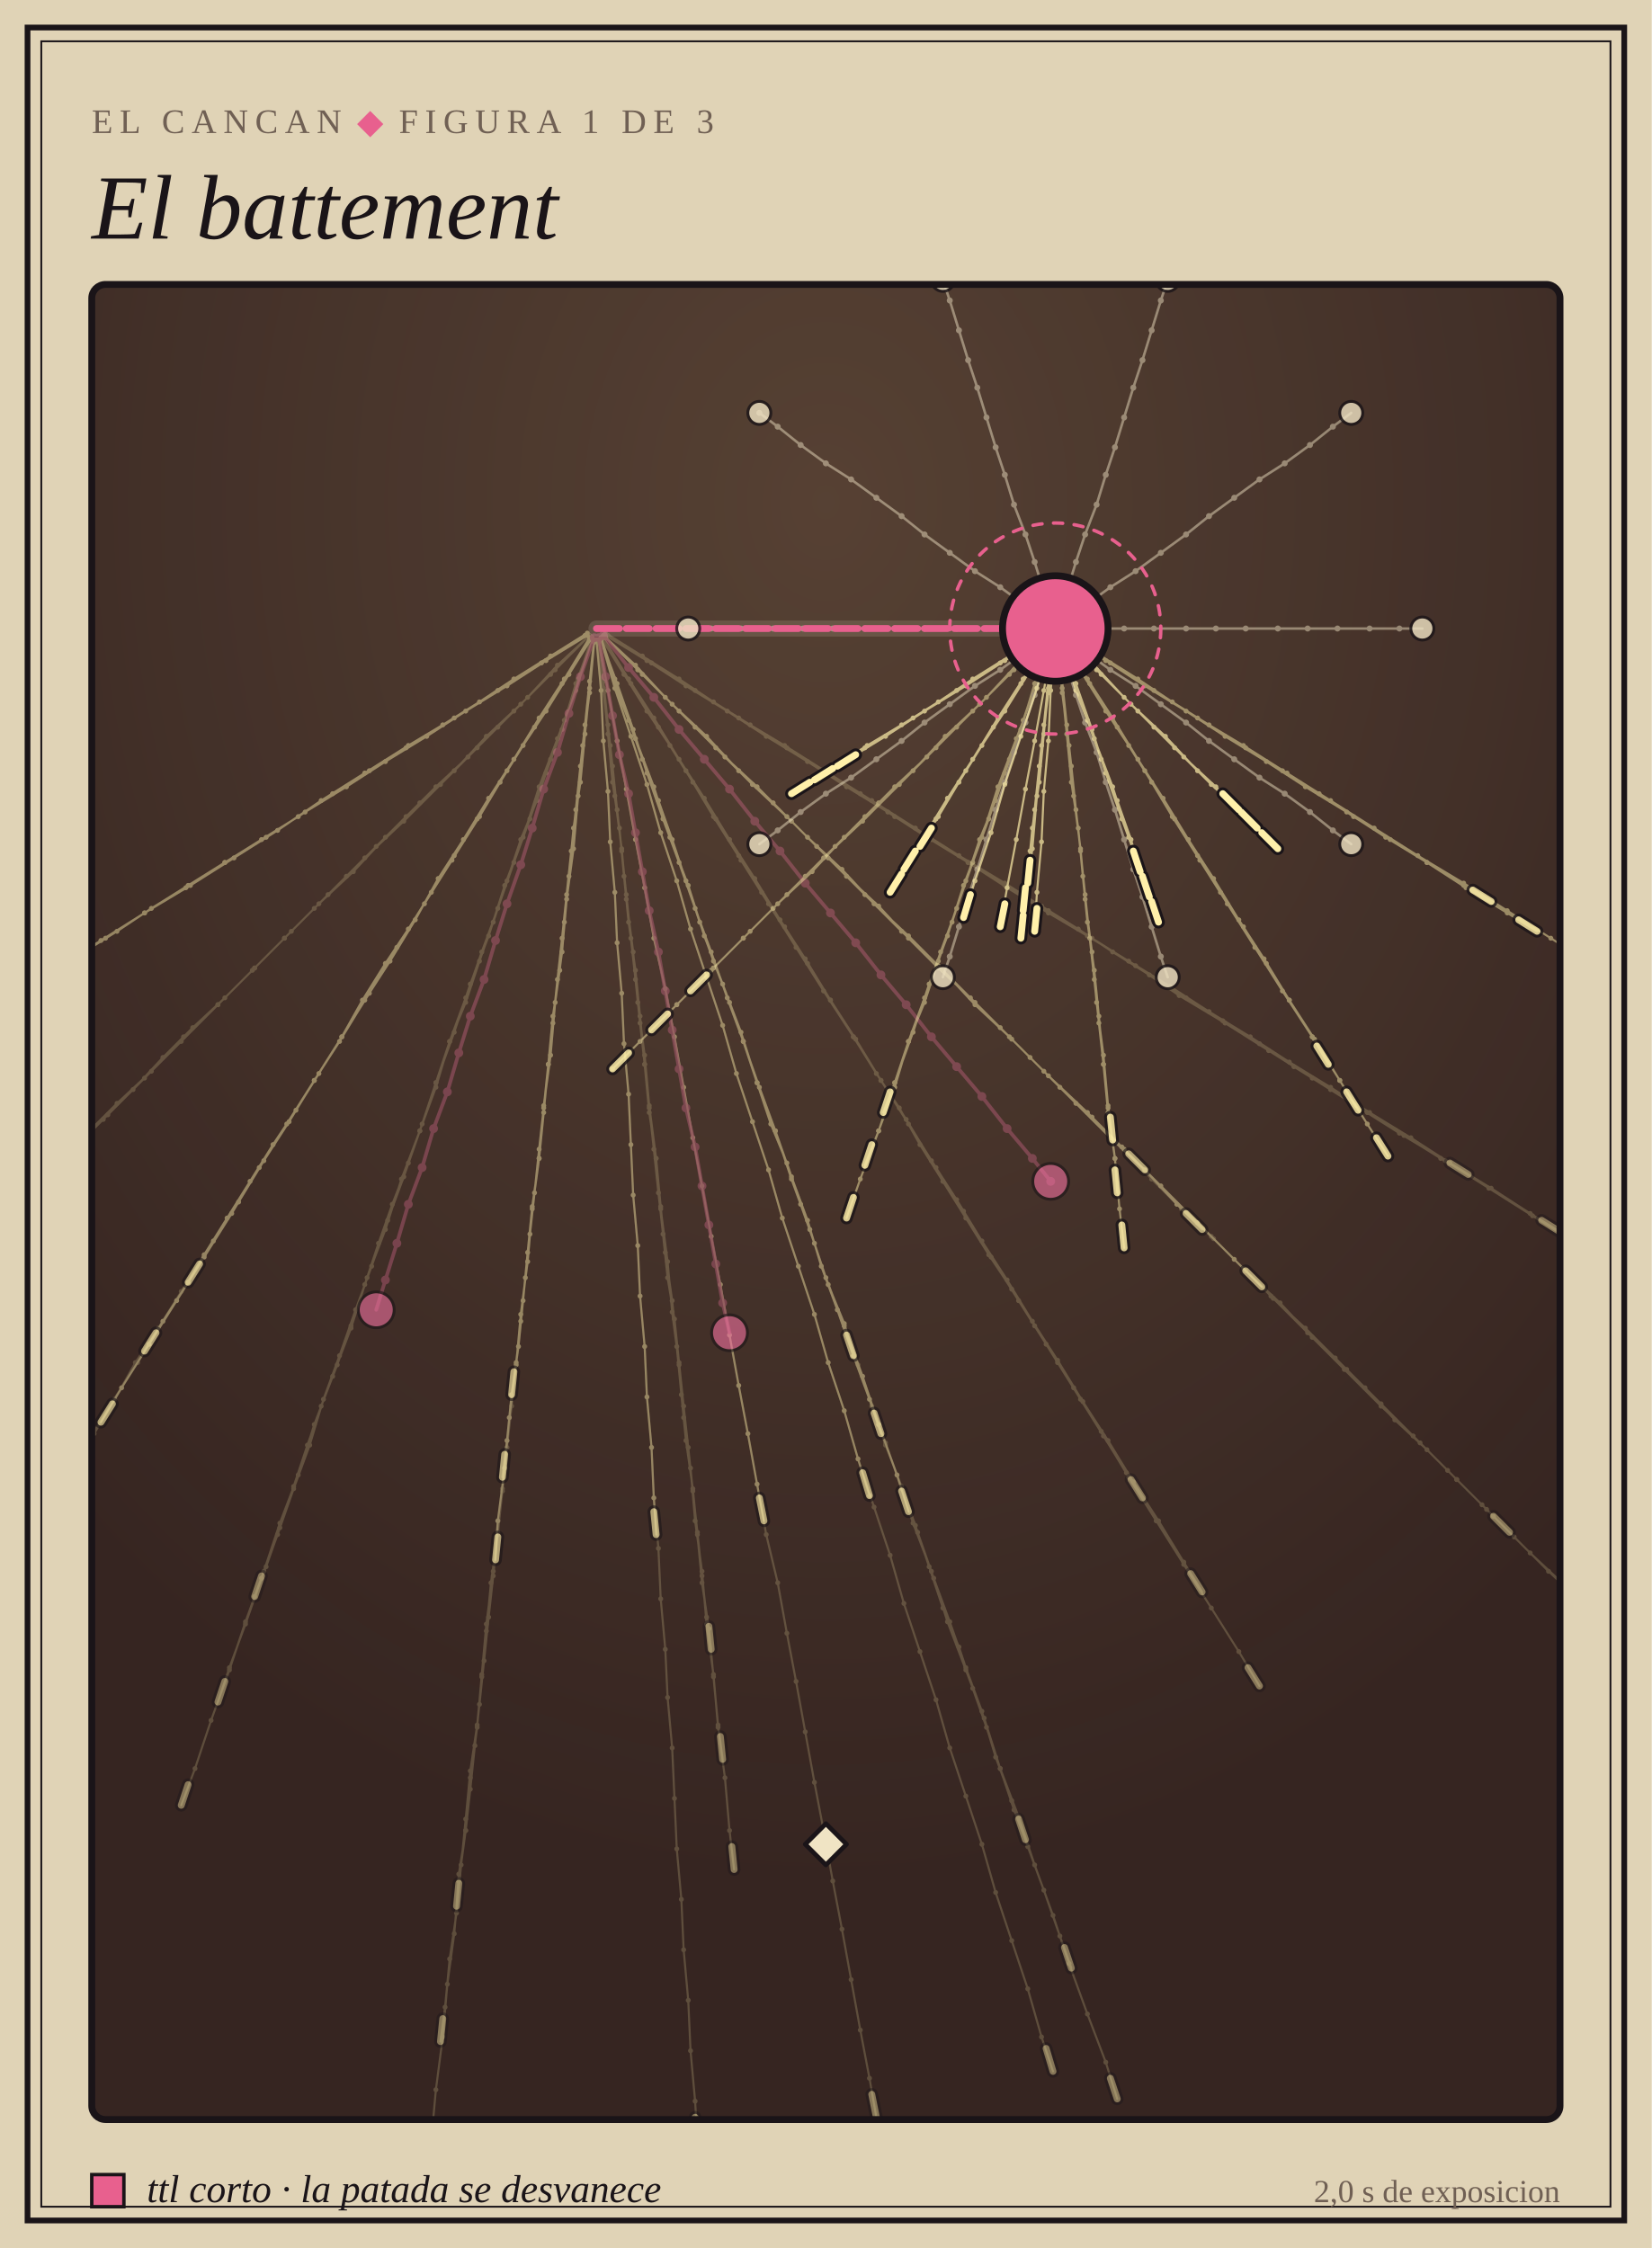
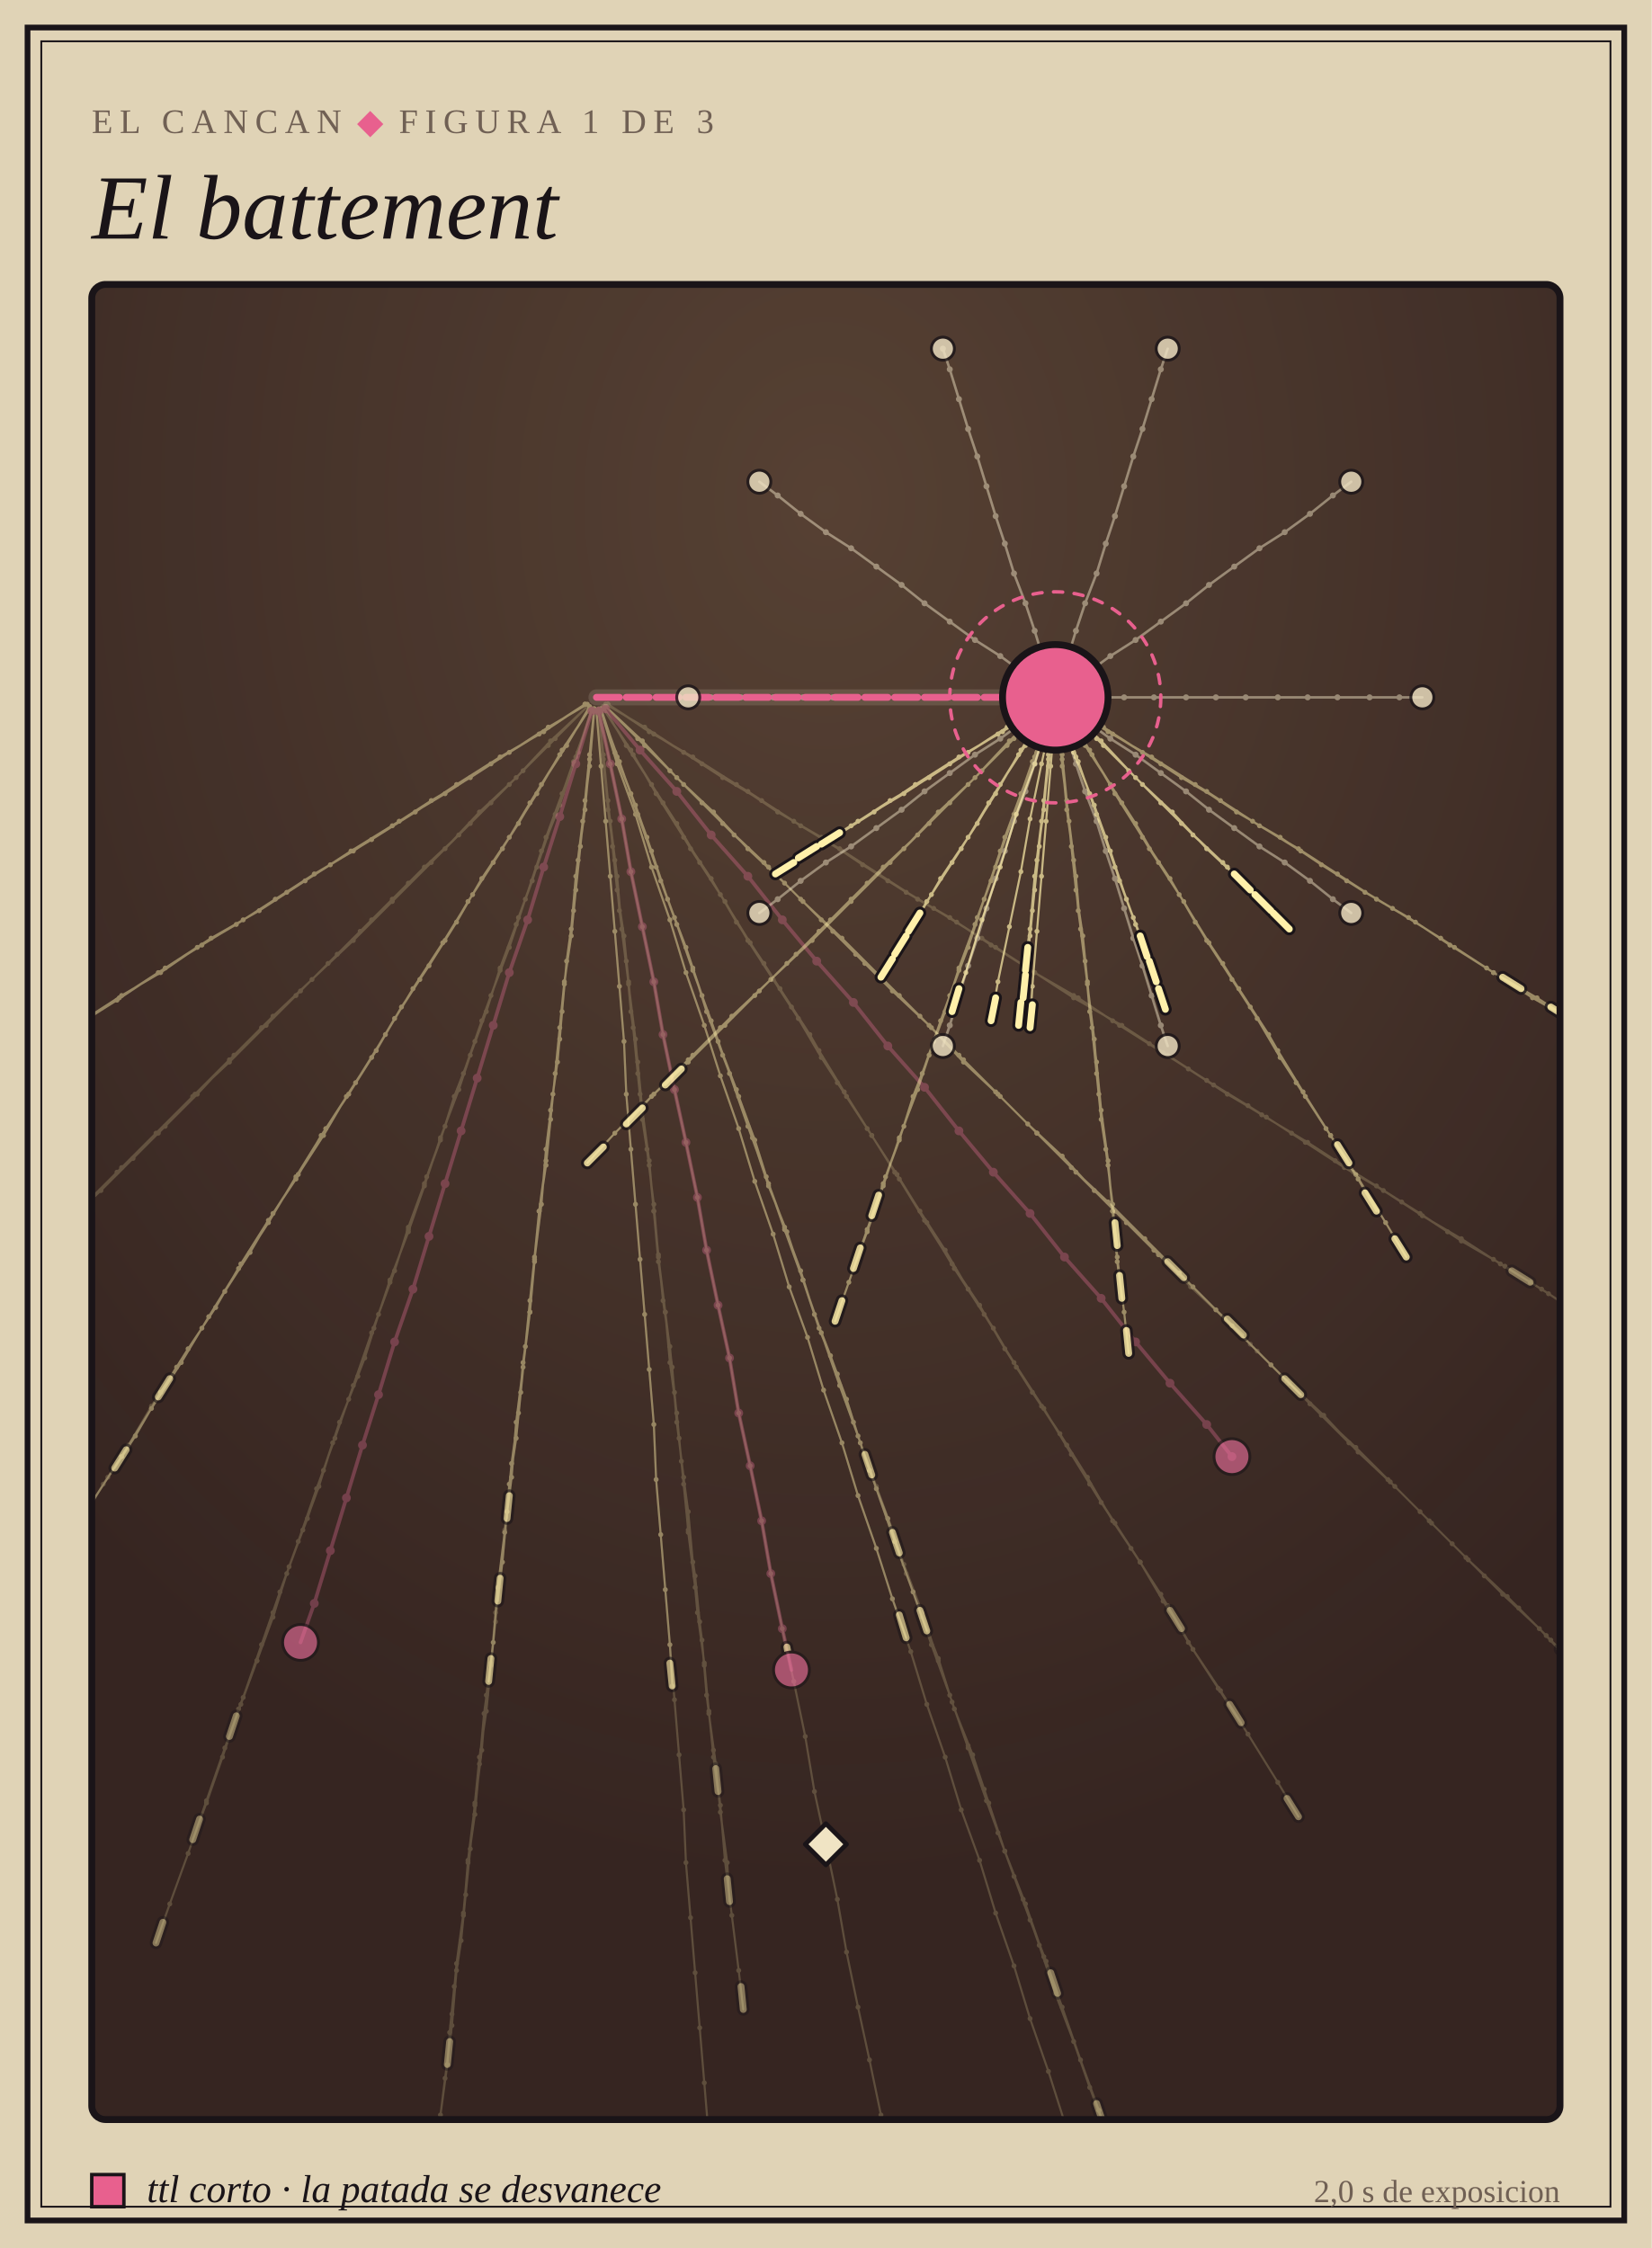
<svg xmlns="http://www.w3.org/2000/svg" xmlns:xlink="http://www.w3.org/1999/xlink" viewBox="0 0 720 980" width="720" height="980" font-family="Georgia, 'Times New Roman', serif">
  <defs>
    <clipPath id="arena">
      <rect width="640" height="800" rx="6" />
    </clipPath>
    <radialGradient id="foco" cx="0.5" cy="0.12" r="0.75">
      <stop offset="0" stop-color="#ffd494" stop-opacity="0.16" />
      <stop offset="1" stop-color="#ffd494" stop-opacity="0" />
    </radialGradient>
    <marker id="p0" viewBox="-1 -1 2 2" markerWidth="2.4" markerHeight="2.4">
      <circle r="1" fill="#f0e4c4" />
    </marker>
    <marker id="p1" viewBox="-1 -1 2 2" markerWidth="2.4" markerHeight="2.4">
      <circle r="1" fill="#f0963e" />
    </marker>
    <marker id="p2" viewBox="-1 -1 2 2" markerWidth="2.4" markerHeight="2.4">
      <circle r="1" fill="#60b0a8" />
    </marker>
    <marker id="p3" viewBox="-1 -1 2 2" markerWidth="2.4" markerHeight="2.4">
      <circle r="1" fill="#fff0aa" />
    </marker>
    <marker id="p4" viewBox="-1 -1 2 2" markerWidth="2.4" markerHeight="2.4">
      <circle r="1" fill="#ee709e" />
    </marker>
  </defs>
  <rect width="720" height="980" fill="#e0d3b6" />
  <rect x="12" y="12" width="696" height="956" fill="none" stroke="#1a1418" stroke-width="2.5" />
  <rect x="18" y="18" width="684" height="944" fill="none" stroke="#1a1418" stroke-width="0.8" />
  <text x="40" y="58" font-size="15" letter-spacing="3" fill="#706054">EL CANCAN <tspan fill="#e8608e">◆</tspan> FIGURA 1 DE 3</text>
  <text x="40" y="104" font-size="40" font-style="italic" fill="#1a1418">El battement</text>
  <g transform="translate(40 124)">
    <rect width="640" height="800" rx="6" fill="#362521" />
    <rect width="640" height="800" rx="6" fill="url(#foco)" />
    <g clip-path="url(#arena)" fill="none" stroke-linecap="round" stroke-linejoin="round">
      <g opacity="0.2">
-         <path stroke="#fff0aa" stroke-width="0.9" marker-start="url(#p3)" marker-mid="url(#p3)" marker-end="url(#p3)" d="M220 155 222 177 223 199 225 221 226 243 228 265 229 287 231 309 232 331 234 353 235 375 236 397 238 419 239 441 241 463 242 485 244 507 245 529 247 551 248 573 250 595 251 616 253 638 254 660 255 682 257 704 258 726 260 748 261 770 263 792 264 809 M221 155 225 177 229 199 233 220 237 242 241 263 245 285 250 307 254 328 258 350 262 372 266 393 270 415 274 436 278 458 282 480 286 501 290 523 294 545 299 566 303 588 307 609 311 631 315 653 319 674 323 696 327 717 331 739 335 761 339 782 342 799 M222 155 228 176 235 197 242 218 248 239 255 260 261 281 268 302 275 323 281 344 288 365 295 386 301 407 308 428 315 449 321 470 328 491 334 512 341 533 348 554 354 575 361 596 368 617 374 638 381 659 388 680 394 701 401 722 408 743 414 764 419 779 M223 153 237 166 250 180 263 193 276 206 290 219 303 232 316 245 329 258 343 271 356 285 369 298 383 311 396 324 409 337 422 350 436 363 449 376 462 390 475 403 489 416 502 429 515 442 529 455 542 468 555 481 568 495 582 508 595 521 608 534 618 544 M215 153 196 165 177 177 158 189 138 201 119 213 100 225 81 238 62 250 43 262 23 274 4 286 -15 298 -34 310 -53 322 -63 328 M217 155 205 174 193 193 181 212 169 232 157 251 145 270 133 289 121 309 109 328 97 347 85 366 73 385 61 405 49 424 37 443 25 462 13 481 1 501 -11 520 -24 539 -36 558 -48 578 -60 597 -63 602 M216 152 200 162 184 172 169 182 153 192 137 202 121 212 105 222 90 232 74 242 58 252 42 262 26 272 11 282 -5 292 -21 302 -37 312 -53 321 -60 326 M219 156 217 178 214 201 212 223 210 246 207 268 205 291 202 313 200 336 197 358 195 381 192 403 190 426 187 449 185 471 182 494 180 516 177 539 175 561 172 584 170 606 168 629 165 651 163 674 160 696 158 719 155 741 153 764 150 787 148 809 146 826 M219 155 217 173 215 192 213 210 211 229 209 247 207 266 205 285 203 303 201 322 199 340 197 359 195 377 193 396 191 414 189 433 187 452 185 470 183 489 181 507 179 526 177 544 175 563 173 581 171 600 169 619 167 637 165 656 163 674 160 693 159 707 M218 154 208 170 198 186 188 201 178 217 168 233 158 249 148 265 138 281 128 296 118 312 109 328 99 344 89 360 79 375 69 391 59 407 49 423 39 439 29 455 19 470 10 486 0 502 -10 518 -20 534 -30 550 -40 565 -50 581 -60 597 -62 601 M222 155 229 177 237 198 245 219 252 241 260 262 267 284 275 305 283 326 290 348 298 369 305 390 313 412 320 433 328 454 336 476 343 497 351 519 358 540 366 561 373 583 381 604 389 625 396 647 404 668 411 689 419 711 426 732 434 754 442 775 447 791 M224 154 240 170 256 186 272 202 288 218 305 234 321 250 337 266 353 282 369 297 385 313 401 329 417 345 434 361 450 377 466 393 482 409 498 425 514 441 530 457 546 473 562 489 579 505 595 521 611 537 627 553 643 568 659 584 675 600 691 616 703 628 M216 153 198 164 181 175 163 186 146 197 128 208 111 219 93 230 76 241 58 252 41 263 23 274 6 285 -12 296 -29 307 -47 318 -60 326 M217 154 206 172 195 189 184 207 173 224 162 242 151 259 141 277 130 295 119 312 108 330 97 347 86 365 75 382 64 400 53 417 42 435 31 452 20 470 9 487 -2 505 -13 522 -24 540 -35 557 -46 575 -57 592 -62 601 M219 155 217 176 215 196 213 217 210 237 208 258 206 278 204 299 201 319 199 340 197 361 195 381 192 402 190 422 188 443 186 463 183 484 181 504 179 525 177 545 174 566 172 587 170 607 168 628 165 648 163 669 161 689 159 710 156 730 154 751 152 766 M222 154 228 172 234 190 240 207 247 225 253 242 259 260 265 278 271 295 278 313 284 330 290 348 296 366 303 383 309 401 315 418 321 436 328 453 334 471 340 489 346 506 353 524 359 541 365 559 371 577 378 594 384 612 390 629 396 647 402 665 407 678 M224 154 238 168 253 183 268 197 282 212 297 226 312 241 327 255 341 270 356 284 371 299 385 314 400 328 415 343 429 357 444 372 459 386 473 401 488 415 503 430 518 444 532 459 547 473 562 488 576 502 591 517 606 532 620 546 635 561 650 575 661 586 M222 155 229 174 236 194 242 213 249 233 256 252 263 272 270 291 277 311 284 330 291 350 298 369 305 389 312 408 318 428 325 447 332 467 339 486 346 505 353 525 360 544 367 564 374 583 381 603 388 622 394 642 401 661 408 681 415 700 422 720 427 734 M218 155 211 177 203 198 195 219 188 241 180 262 173 284 165 305 158 326 150 348 143 369 135 390 128 412 120 433 113 455 105 476 97 497 90 519 82 540 75 561 67 583 60 604 52 626 45 647 39 663 M216 154 200 170 184 186 168 202 152 218 136 234 119 250 103 266 87 282 71 298 55 314 39 330 23 346 7 362 -9 378 -25 393 -41 409 -58 425 -62 429 M222 154 232 170 242 186 252 201 262 217 272 233 282 249 292 265 302 280 312 296 322 312 332 328 342 344 352 359 361 375 371 391 381 407 391 423 401 438 411 454 421 470 431 486 441 502 451 518 458 529 M224 152 240 162 256 172 271 182 287 192 303 202 319 212 335 222 350 232 366 242 382 252 398 262 414 271 430 281 445 291 461 301 477 311 493 321 509 331 524 341 540 351 556 361 572 371 588 381 600 388 M221 156 223 178 226 201 228 223 231 246 233 268 236 291 238 313 241 336 243 358 246 381 248 403 251 426 253 448 256 471 258 494 261 516 263 539 266 561 268 584 271 606 273 629 276 651 278 674 280 691 M223 155 235 174 247 193 259 212 271 232 283 251 295 270 307 289 319 308 332 328 344 347 356 366 368 385 380 404 392 424 404 443 416 462 428 481 440 500 452 520 464 539 476 558 488 577 500 596 509 611 M225 153 244 165 263 177 282 189 302 201 321 213 340 225 359 237 378 249 398 261 417 273 436 285 455 297 474 310 494 322 513 334 532 346 551 358 570 370 590 382 609 394 628 406 647 418 667 430 681 439 M216 154 202 168 187 183 172 197 158 212 143 226 128 241 114 256 99 270 84 285 70 299 55 314 40 328 26 343 11 357 -4 372 -18 387 -33 401 -48 416 -62 430 M218 155 211 174 205 194 198 213 191 233 184 252 177 272 170 291 163 311 156 330 150 350 143 369 136 389 129 408 122 428 115 447 108 467 101 486 95 506 88 525 81 545 74 564 67 584 60 603 55 618 M221 155 223 176 225 196 227 217 230 237 232 258 234 278 237 299 239 319 241 340 243 361 246 381 248 402 250 422 253 443 255 463 257 484 259 504 262 525 264 545 266 566 269 586 271 607 273 628 275 643 M223 154 234 172 245 189 256 207 267 224 278 242 289 259 300 277 311 294 322 312 333 329 344 347 355 364 366 382 377 399 388 417 399 434 410 452 421 469 432 487 443 504 454 522 465 539 476 557 484 570 M224 153 242 164 259 175 277 186 294 197 312 208 329 219 347 230 364 241 382 252 399 263 417 274 434 284 452 295 470 306 487 317 505 328 522 339 540 350 557 361 575 372 592 383 610 394 627 405 640 413 M217 153 203 166 190 180 177 193 164 206 150 219 137 232 124 245 111 258 97 272 84 285 71 298 58 311 44 324 31 337 18 351 5 364 -9 377 -22 390 -35 403 -48 416 -62 429 M221 155 223 173 225 192 227 210 229 229 231 247 233 266 235 285 237 303 239 322 241 340 243 359 245 377 247 396 249 414 251 433 254 451 256 470 258 489 260 507 262 526 264 544 266 563 268 581 270 595 M218 154 212 172 206 190 200 207 194 225 187 242 181 260 175 278 169 295 163 313 156 330 150 348 144 366 138 383 131 401 125 418 119 436 113 454 107 471 100 489 94 506 88 524 82 542 76 559 71 572 " />
+         <path stroke="#fff0aa" stroke-width="0.9" marker-start="url(#p3)" marker-mid="url(#p3)" marker-end="url(#p3)" d="M221 186 226 209 231 233 235 256 240 280 245 304 249 327 254 351 259 374 264 398 268 421 273 445 278 468 282 492 287 515 292 539 296 562 301 586 306 609 311 633 315 657 320 680 325 704 329 727 334 751 339 774 344 798 348 821 353 845 356 862 M222 186 229 209 237 231 244 254 252 277 259 300 267 323 274 345 282 368 289 391 297 414 304 437 312 459 319 482 327 505 334 528 342 551 349 573 357 596 364 619 372 642 379 665 387 687 394 710 402 733 409 756 417 779 424 801 432 824 439 847 443 858 M215 183 195 196 174 209 154 222 134 234 113 247 93 260 73 273 52 285 32 298 12 311 -9 324 -29 337 -49 349 -59 356 M217 185 204 205 191 226 179 246 166 266 153 287 140 307 128 327 115 348 102 368 89 389 77 409 64 429 51 450 39 470 26 490 13 511 0 531 -12 551 -25 572 -38 592 -51 612 -63 633 M219 186 217 210 214 234 211 258 209 281 206 305 204 329 201 353 198 377 196 401 193 425 191 448 188 472 185 496 183 520 180 544 177 568 175 592 172 615 170 639 167 663 164 687 162 711 159 735 157 759 154 782 151 806 149 830 146 854 145 860 M220 186 222 210 224 234 226 258 228 282 230 306 232 330 233 353 235 377 237 401 239 425 241 449 243 473 245 497 246 521 248 545 250 569 252 593 254 617 256 641 258 665 259 688 261 712 263 736 265 760 267 784 269 808 271 832 272 856 273 862 M222 186 230 208 238 231 246 254 254 276 262 299 270 321 278 344 286 367 294 389 302 412 310 434 318 457 326 480 334 502 342 525 350 548 358 570 366 593 374 615 382 638 390 661 398 683 407 706 415 729 423 751 431 774 439 796 447 819 455 842 461 859 M216 183 199 193 182 204 165 215 148 225 131 236 114 247 97 257 80 268 63 279 46 289 30 300 13 310 -4 321 -21 332 -38 342 -55 353 -64 358 M222 185 228 204 235 222 242 241 248 260 255 279 262 298 268 317 275 336 282 354 289 373 295 392 302 411 309 430 315 449 322 467 329 486 335 505 342 524 349 543 355 562 362 581 369 599 375 618 382 637 389 656 395 675 402 694 409 713 416 731 421 745 M219 185 217 207 215 229 212 251 210 273 207 295 205 317 203 339 200 360 198 382 195 404 193 426 191 448 188 470 186 492 183 514 181 535 179 557 176 579 174 601 171 623 169 645 167 667 164 688 162 710 159 732 157 754 155 776 152 798 150 820 148 836 M224 184 241 201 258 218 275 235 293 252 310 269 327 285 344 302 361 319 378 336 395 353 412 370 429 387 446 404 463 421 480 437 497 454 514 471 531 488 548 505 566 522 583 539 600 556 617 572 634 589 651 606 668 623 685 640 702 657 M222 185 229 206 237 227 244 247 251 268 259 289 266 310 273 330 281 351 288 372 295 393 303 413 310 434 317 455 325 475 332 496 339 517 347 538 354 558 362 579 369 600 376 621 384 641 391 662 398 683 406 704 413 724 420 745 428 766 435 786 441 802 M224 184 240 199 255 215 271 230 286 246 302 261 318 277 333 292 349 308 365 323 380 339 396 354 412 370 427 385 443 400 459 416 474 431 490 447 505 462 521 478 537 493 552 509 568 524 584 540 599 555 615 571 631 586 646 602 662 617 677 633 689 644 M217 185 205 203 194 222 182 241 170 259 159 278 147 297 135 315 124 334 112 353 100 371 89 390 77 408 65 427 54 446 42 464 30 483 19 502 7 520 -5 539 -16 558 -28 576 -40 595 -51 614 -63 632 M219 185 217 205 215 225 213 245 211 264 209 284 206 304 204 324 202 344 200 364 198 384 195 404 193 424 191 443 189 463 187 483 185 503 182 523 180 543 178 563 176 583 174 602 172 622 169 642 167 662 165 682 163 702 161 722 158 742 156 762 155 776 M217 184 207 201 196 218 186 235 175 252 164 269 154 286 143 303 132 320 122 337 111 354 101 371 90 388 79 405 69 422 58 439 48 455 37 472 26 489 16 506 5 523 -5 540 -16 557 -27 574 -37 591 -48 608 -59 625 -64 634 M215 183 197 195 178 206 159 218 141 230 122 242 104 253 85 265 66 277 48 288 29 300 11 312 -8 324 -27 335 -45 347 -64 359 M224 184 238 198 252 212 266 226 280 240 295 254 309 268 323 282 337 296 352 310 366 324 380 338 394 352 408 366 423 380 437 395 451 409 465 423 479 437 494 451 508 465 522 479 536 493 551 507 565 521 579 535 593 549 607 563 622 577 636 591 647 602 M225 183 243 195 262 206 281 218 299 230 318 241 336 253 355 265 374 276 392 288 411 300 430 311 448 323 467 335 486 347 504 358 523 370 542 382 560 393 579 405 597 417 616 428 635 440 653 452 667 460 M223 185 235 203 246 222 258 241 270 259 281 278 293 296 305 315 317 334 328 352 340 371 352 390 363 408 375 427 387 445 398 464 410 483 422 501 434 520 445 539 457 557 469 576 480 595 492 613 501 627 M216 184 202 198 188 212 174 226 160 240 145 254 131 268 117 282 103 296 89 310 74 324 60 338 46 353 32 367 18 381 4 395 -11 409 -25 423 -39 437 -53 451 -64 462 M216 184 199 201 182 218 165 235 148 252 131 269 114 286 96 303 79 319 62 336 45 353 28 370 11 387 -6 404 -23 421 -40 438 -57 455 -61 459 M218 186 210 208 202 231 194 254 186 276 178 299 170 321 162 344 154 367 146 389 138 412 130 435 122 457 114 480 106 503 98 525 90 548 82 570 74 593 66 616 58 638 50 661 42 684 34 706 28 723 M221 186 223 210 226 234 229 258 231 281 234 305 237 329 239 353 242 377 245 401 247 424 250 448 253 472 255 496 258 520 260 544 263 568 266 591 268 615 271 639 274 663 276 687 279 711 282 735 284 752 M223 185 236 205 249 226 261 246 274 266 287 287 300 307 313 327 325 348 338 368 351 388 364 409 376 429 389 449 402 470 415 490 427 510 440 531 453 551 466 571 478 592 491 612 504 632 517 653 526 668 M225 183 245 196 266 209 286 221 306 234 327 247 347 260 367 272 388 285 408 298 428 311 449 323 469 336 489 349 510 362 530 374 550 387 571 400 591 413 611 425 632 438 652 451 672 464 693 476 703 483 M216 184 200 199 185 215 169 230 154 246 138 261 122 277 107 292 91 308 76 323 60 339 44 354 29 370 13 385 -3 401 -18 416 -34 432 -49 447 -61 459 M218 185 211 206 204 227 196 247 189 268 182 289 174 310 167 330 160 351 152 372 145 393 138 413 130 434 123 455 116 476 108 496 101 517 94 538 86 559 79 579 72 600 64 621 57 642 50 662 44 678 M221 185 223 207 225 229 228 251 230 273 233 295 235 317 238 339 240 360 243 382 245 404 247 426 250 448 252 470 255 492 257 513 260 535 262 557 264 579 267 601 269 623 272 645 274 666 277 688 278 705 M218 185 212 204 205 222 198 241 192 260 185 279 178 298 172 317 165 336 158 354 152 373 145 392 138 411 132 430 125 449 119 468 112 486 105 505 99 524 92 543 85 562 79 581 72 600 65 619 60 633 M221 185 223 205 225 225 227 245 229 264 232 284 234 304 236 324 238 344 240 364 243 384 245 404 247 423 249 443 252 463 254 483 256 503 258 523 260 543 263 563 265 583 267 602 269 622 271 642 273 657 M223 184 233 201 244 218 255 235 265 252 276 269 286 286 297 303 308 320 318 337 329 354 340 371 350 387 361 404 372 421 382 438 393 455 403 472 414 489 425 506 435 523 446 540 457 557 467 574 475 586 M224 183 241 193 258 204 275 215 292 225 309 236 326 246 343 257 360 268 377 278 394 289 411 300 428 310 445 321 461 331 478 342 495 353 512 363 529 374 546 385 563 395 580 406 597 416 614 427 627 435 " />
      </g>
      <g opacity="0.32">
-         <path stroke="#fff0aa" stroke-width="0.9" marker-start="url(#p3)" marker-mid="url(#p3)" marker-end="url(#p3)" d="M219 156 217 178 214 201 212 223 210 246 207 268 205 291 202 313 200 336 197 358 195 381 192 403 190 426 187 449 185 471 182 494 180 516 177 539 176 556 M222 155 229 177 237 198 245 219 252 241 260 262 267 284 275 305 283 326 290 348 298 369 305 390 313 412 320 433 328 454 336 476 343 497 351 519 356 535 M223 153 237 166 250 180 263 193 276 206 290 219 303 232 316 245 329 258 343 271 356 285 369 298 383 311 396 324 409 337 422 350 436 363 449 376 459 386 M222 154 228 172 234 190 240 207 247 225 253 242 259 260 265 278 271 295 278 313 284 330 290 348 296 366 303 383 309 401 315 418 321 436 328 453 332 467 M224 154 240 170 256 186 272 202 288 218 305 234 321 250 337 266 353 282 369 297 385 313 401 329 417 345 434 361 450 377 466 393 482 409 498 425 510 437 M216 153 198 164 181 175 163 186 146 197 128 208 111 219 93 230 76 241 58 252 41 263 23 274 6 285 -12 296 -29 307 -47 318 -60 326 M217 154 206 172 195 189 184 207 173 224 162 242 151 259 141 277 130 295 119 312 108 330 97 347 86 365 75 382 64 400 53 417 42 435 31 452 23 465 M217 155 205 174 193 193 181 212 169 232 157 251 145 270 133 289 121 309 109 328 97 347 85 366 73 385 61 405 49 424 37 443 25 462 13 481 4 496 M219 155 217 176 215 196 213 217 210 237 208 258 206 278 204 299 201 319 199 340 197 361 195 381 192 402 190 422 188 443 186 463 183 484 181 504 179 520 M222 155 229 174 236 194 242 213 249 233 256 252 263 272 270 291 277 311 284 330 291 350 298 369 305 389 312 408 318 428 325 447 332 467 339 486 344 501 M224 154 238 168 253 183 268 197 282 212 297 226 312 241 327 255 341 270 356 284 371 299 385 314 400 328 415 343 429 357 444 372 459 386 473 401 484 412 M215 153 196 165 177 177 158 189 138 201 119 213 100 225 81 238 62 250 43 262 23 274 4 286 -15 298 -34 310 -53 322 -63 328 M219 155 217 173 215 192 213 210 211 229 209 247 207 266 205 285 203 303 201 322 199 340 197 359 195 377 193 396 191 414 189 433 187 452 185 470 183 484 M216 152 200 162 184 172 169 182 153 192 137 202 121 212 105 222 90 232 74 242 58 252 42 262 26 272 11 282 -5 292 -21 302 -37 312 -53 321 -60 326 M218 154 208 170 198 186 188 201 178 217 168 233 158 249 148 265 138 281 128 296 118 312 109 328 99 344 89 360 79 375 69 391 59 407 49 423 42 435 M220 155 222 177 223 199 225 221 226 243 228 265 229 287 231 309 232 331 234 353 235 375 236 397 238 419 239 441 241 463 242 485 244 507 245 529 246 545 M221 155 225 177 229 199 233 220 237 242 241 263 245 285 250 307 254 328 258 350 262 372 266 393 270 415 274 436 278 458 282 480 286 501 290 523 293 539 M222 155 228 176 235 197 242 218 248 239 255 260 261 281 268 302 275 323 281 344 288 365 295 386 301 407 308 428 315 449 321 470 328 491 334 512 339 528 " />
-         <path stroke="#ee709e" stroke-width="1.6" marker-start="url(#p4)" marker-mid="url(#p4)" marker-end="url(#p4)" d="M219 154 213 171 208 187 203 204 197 220 192 237 187 253 181 270 176 286 171 303 165 319 160 335 155 352 149 368 144 385 138 401 133 418 128 434 124 447 M221 154 224 171 227 188 230 205 234 222 237 239 240 256 243 273 247 291 250 308 253 325 256 342 259 359 263 376 266 393 269 410 272 427 275 444 278 457 M223 153 234 167 245 180 256 194 267 207 278 220 289 234 300 247 311 261 322 274 333 287 344 301 355 314 366 328 377 341 388 354 399 368 410 381 418 391 " />
+         <path stroke="#fff0aa" stroke-width="0.9" marker-start="url(#p3)" marker-mid="url(#p3)" marker-end="url(#p3)" d="M217 185 204 205 191 226 179 246 166 266 153 287 140 307 128 327 115 348 102 368 89 389 77 409 64 429 51 450 39 470 26 490 13 511 0 531 -9 546 M219 186 217 210 214 234 211 258 209 281 206 305 204 329 201 353 198 377 196 401 193 425 191 448 188 472 185 496 183 520 180 544 177 568 175 592 173 609 M222 186 230 208 238 231 246 254 254 276 262 299 270 321 278 344 286 367 294 389 302 412 310 434 318 457 326 480 334 502 342 525 350 548 358 570 364 587 M224 184 238 198 252 212 266 226 280 240 295 254 309 268 323 282 337 296 352 310 366 324 380 338 394 352 408 366 423 380 437 395 451 409 465 423 476 433 M219 185 217 205 215 225 213 245 211 264 209 284 206 304 204 324 202 344 200 364 198 384 195 404 193 424 191 443 189 463 187 483 185 503 182 523 181 538 M217 184 207 201 196 218 186 235 175 252 164 269 154 286 143 303 132 320 122 337 111 354 101 371 90 388 79 405 69 422 58 439 48 455 37 472 29 485 M221 186 226 209 231 233 235 256 240 280 245 304 249 327 254 351 259 374 264 398 268 421 273 445 278 468 282 492 287 515 292 539 296 562 301 586 305 604 M215 183 195 196 174 209 154 222 134 234 113 247 93 260 73 273 52 285 32 298 12 311 -9 324 -29 337 -49 349 -59 356 M222 185 228 204 235 222 242 241 248 260 255 279 262 298 268 317 275 336 282 354 289 373 295 392 302 411 309 430 315 449 322 467 329 486 335 505 340 519 M224 184 241 201 258 218 275 235 293 252 310 269 327 285 344 302 361 319 378 336 395 353 412 370 429 387 446 404 463 421 480 437 497 454 514 471 527 484 M215 183 197 195 178 206 159 218 141 230 122 242 104 253 85 265 66 277 48 288 29 300 11 312 -8 324 -27 335 -45 347 -64 359 M217 185 205 203 194 222 182 241 170 259 159 278 147 297 135 315 124 334 112 353 100 371 89 390 77 408 65 427 54 446 42 464 30 483 19 502 10 516 M219 185 217 207 215 229 212 251 210 273 207 295 205 317 203 339 200 360 198 382 195 404 193 426 191 448 188 470 186 492 183 514 181 535 179 557 177 574 M222 185 229 206 237 227 244 247 251 268 259 289 266 310 273 330 281 351 288 372 295 393 303 413 310 434 317 455 325 475 332 496 339 517 347 538 352 553 M222 186 229 209 237 231 244 254 252 277 259 300 267 323 274 345 282 368 289 391 297 414 304 437 312 459 319 482 327 505 334 528 342 551 349 573 355 590 M224 184 240 199 255 215 271 230 286 246 302 261 318 277 333 292 349 308 365 323 380 339 396 354 412 370 427 385 443 400 459 416 474 431 490 447 502 458 M216 183 199 193 182 204 165 215 148 225 131 236 114 247 97 257 80 268 63 279 46 289 30 300 13 310 -4 321 -21 332 -38 342 -55 353 -64 358 M220 186 222 210 224 234 226 258 228 282 230 306 232 330 233 353 235 377 237 401 239 425 241 449 243 473 245 497 246 521 248 545 250 569 252 593 253 611 " />
+         <path stroke="#ee709e" stroke-width="1.6" marker-start="url(#p4)" marker-mid="url(#p4)" marker-end="url(#p4)" d="M218 186 211 209 204 232 197 254 190 277 182 300 175 323 168 346 161 369 154 392 147 415 140 438 132 461 125 484 118 506 111 529 104 552 97 575 91 592 M221 186 226 209 231 233 235 256 240 280 245 304 249 327 254 351 259 374 264 398 268 421 273 445 278 468 282 492 287 515 292 539 296 562 301 586 305 604 M224 185 239 203 255 221 270 240 286 258 301 277 316 295 332 313 347 332 363 350 378 369 393 387 409 405 424 424 440 442 455 461 470 479 486 497 497 511 " />
      </g>
      <g opacity="0.48">
-         <path stroke="#fff0aa" stroke-width="0.9" marker-start="url(#p3)" marker-mid="url(#p3)" marker-end="url(#p3)" d="M424 153 442 164 459 175 477 186 494 197 512 208 529 219 547 230 564 241 582 252 599 263 617 274 630 282 M417 153 403 166 390 180 377 193 364 206 350 219 337 232 324 245 311 258 297 272 284 285 271 298 261 308 M418 154 412 172 406 190 400 207 394 225 387 242 381 260 375 278 369 295 363 313 356 330 350 348 345 361 M421 156 423 178 426 201 428 223 431 246 433 268 436 291 438 313 441 336 443 358 446 381 448 403 450 420 M421 155 423 173 425 192 427 210 429 229 431 247 433 266 435 285 437 303 439 322 441 340 443 359 445 373 M423 155 435 174 447 193 459 212 471 232 483 251 495 270 507 289 519 308 532 328 544 347 556 366 565 380 M422 154 432 170 442 186 452 201 462 217 472 233 482 249 492 265 502 280 512 296 522 312 532 328 539 340 M424 152 440 162 456 172 471 182 487 192 503 202 519 212 535 222 550 232 566 242 582 252 598 262 610 269 M425 153 444 165 463 177 482 189 502 201 521 213 540 225 559 237 578 249 598 261 617 273 636 285 650 294 M416 154 402 168 387 183 372 197 358 212 343 226 328 241 314 256 299 270 284 285 270 299 255 314 244 325 M418 155 411 174 405 194 398 213 391 233 384 252 377 272 370 291 363 311 356 330 350 350 343 369 337 384 M421 155 423 176 425 196 427 217 430 237 432 258 434 278 437 299 439 319 441 340 443 361 446 381 447 396 M423 154 434 172 445 189 456 207 467 224 478 242 489 259 500 277 511 294 522 312 533 329 544 347 552 360 M418 155 411 177 403 198 395 219 388 241 380 262 373 284 365 305 358 326 350 348 343 369 335 390 329 407 M416 154 400 170 384 186 368 202 352 218 336 234 319 250 303 266 287 282 271 298 255 314 239 330 227 342 " />
-         <path stroke="#f0e4c4" stroke-width="1.1" marker-start="url(#p0)" marker-mid="url(#p0)" marker-end="url(#p0)" d="M417 152 407 160 396 168 385 175 374 183 363 191 353 199 342 207 331 215 320 222 309 230 299 238 291 244 M423 150 437 150 450 150 463 150 477 150 490 150 503 150 517 150 530 150 543 150 557 150 570 150 580 150 M423 148 433 140 444 132 455 125 466 117 477 109 487 101 498 93 509 85 520 78 531 70 541 62 549 56 M417 150 403 150 390 150 377 150 363 150 350 150 337 150 323 150 310 150 297 150 283 150 270 150 260 150 M421 153 425 166 429 179 433 191 438 204 442 217 446 229 450 242 454 255 458 267 462 280 466 293 469 302 M419 153 415 166 411 179 407 191 402 204 398 217 394 229 390 242 386 255 382 267 378 280 374 293 371 302 M421 147 425 134 429 121 433 109 438 96 442 83 446 71 450 58 454 45 458 33 462 20 466 7 469 -2 M419 147 415 134 411 121 407 109 402 96 398 83 394 71 390 58 386 45 382 33 378 20 374 7 371 -2 M423 152 433 160 444 168 455 175 466 183 477 191 487 199 498 207 509 215 520 222 531 230 541 238 549 244 M417 148 407 140 396 132 385 125 374 117 363 109 353 101 342 93 331 85 320 78 309 70 299 62 291 56 " />
+         <path stroke="#fff0aa" stroke-width="0.9" marker-start="url(#p3)" marker-mid="url(#p3)" marker-end="url(#p3)" d="M418 185 411 206 404 227 396 247 389 268 382 289 374 310 367 330 360 351 352 372 345 393 338 413 332 429 M424 183 441 193 458 204 475 215 492 225 509 236 526 246 543 257 560 268 577 278 594 289 611 300 623 307 M421 185 423 207 425 229 428 251 430 273 433 295 435 317 438 339 440 360 443 382 445 404 447 426 449 442 M418 186 410 208 402 231 394 254 386 276 378 299 370 321 362 344 354 367 346 389 338 412 330 435 324 452 M416 184 399 201 382 218 365 235 348 252 331 269 314 286 296 303 279 319 262 336 245 353 228 370 216 383 M421 186 423 210 426 234 429 258 431 281 434 305 437 329 439 353 442 377 445 401 447 424 450 448 452 466 M423 185 435 203 446 222 458 241 470 259 481 278 493 296 505 315 517 334 528 352 540 371 552 390 560 404 M425 183 443 195 462 206 481 218 499 230 518 241 536 253 555 265 574 276 592 288 611 300 630 311 644 320 M416 184 402 198 388 212 374 226 360 240 345 254 331 268 317 282 303 296 289 310 274 324 260 338 250 349 M423 185 436 205 449 226 461 246 474 266 487 287 500 307 513 327 525 348 538 368 551 388 564 409 573 424 M418 185 412 204 405 222 398 241 392 260 385 279 378 298 372 317 365 336 358 354 352 373 345 392 340 406 M421 185 423 205 425 225 427 245 429 264 432 284 434 304 436 324 438 344 440 364 443 384 445 404 447 419 M423 184 433 201 444 218 455 235 465 252 476 269 486 286 497 303 508 320 518 337 529 354 540 371 548 383 M425 183 445 196 466 209 486 221 506 234 527 247 547 260 567 272 588 285 608 298 628 311 649 323 664 333 M416 184 400 199 385 215 369 230 354 246 338 261 322 277 307 292 291 308 276 323 260 339 244 354 233 366 " />
+         <path stroke="#f0e4c4" stroke-width="1.1" marker-start="url(#p0)" marker-mid="url(#p0)" marker-end="url(#p0)" d="M417 178 407 170 396 162 385 155 374 147 363 139 353 131 342 123 331 115 320 108 309 100 299 92 291 86 M423 182 433 190 444 198 455 205 466 213 477 221 487 229 498 237 509 245 520 252 531 260 541 268 549 274 M423 180 437 180 450 180 463 180 477 180 490 180 503 180 517 180 530 180 543 180 557 180 570 180 580 180 M419 183 415 196 411 209 407 221 402 234 398 247 394 259 390 272 386 285 382 297 378 310 374 323 371 332 M423 178 433 170 444 162 455 155 466 147 477 139 487 131 498 123 509 115 520 108 531 100 541 92 549 86 M421 177 425 164 429 151 433 139 438 126 442 113 446 101 450 88 454 75 458 63 462 50 466 37 469 28 M421 183 425 196 429 209 433 221 438 234 442 247 446 259 450 272 454 285 458 297 462 310 466 323 469 332 M417 180 403 180 390 180 377 180 363 180 350 180 337 180 323 180 310 180 297 180 283 180 270 180 260 180 M417 182 407 190 396 198 385 205 374 213 363 221 353 229 342 237 331 245 320 252 309 260 299 268 291 274 M419 177 415 164 411 151 407 139 402 126 398 113 394 101 390 88 386 75 382 63 378 50 374 37 371 28 " />
      </g>
      <g opacity="0.7">
-         <path stroke="#fff0aa" stroke-width="0.9" marker-start="url(#p3)" marker-mid="url(#p3)" marker-end="url(#p3)" d="M422 154 428 172 434 190 440 207 447 225 453 242 457 256 M423 153 437 166 450 180 463 193 476 206 490 219 500 229 M419 155 415 177 411 199 407 220 403 242 399 263 396 280 M420 155 418 177 417 199 415 221 414 243 412 265 411 282 M415 153 396 165 377 177 358 189 338 201 319 213 305 222 M418 154 408 170 398 186 388 201 378 217 368 233 361 245 M419 155 417 173 415 192 413 210 411 229 409 247 408 261 M417 155 405 174 393 193 381 212 369 232 357 251 348 265 M419 156 417 178 414 201 412 223 410 246 407 268 405 285 M422 155 429 177 437 198 445 219 452 241 460 262 465 278 M424 154 440 170 456 186 472 202 488 218 505 234 517 246 M416 153 398 164 381 175 363 186 346 197 328 208 315 216 M417 154 406 172 395 189 384 207 373 224 362 242 354 255 M419 155 417 176 415 196 413 217 410 237 408 258 406 273 M422 155 429 174 436 194 442 213 449 233 456 252 461 267 M424 154 438 168 453 183 468 197 482 212 497 226 508 237 M416 152 400 162 384 172 369 182 353 192 337 202 325 210 M418 155 412 176 405 197 398 218 392 239 385 260 380 276 " />
+         <path stroke="#fff0aa" stroke-width="0.9" marker-start="url(#p3)" marker-mid="url(#p3)" marker-end="url(#p3)" d="M417 184 407 201 396 218 386 235 375 252 364 269 356 282 M415 183 395 196 374 209 354 222 334 234 313 247 298 257 M417 185 404 205 391 226 379 246 366 266 353 287 344 302 M419 186 417 210 414 234 411 258 409 281 406 305 404 323 M419 185 417 205 415 225 413 245 411 264 409 284 407 299 M422 186 430 208 438 231 446 254 454 276 462 299 468 316 M424 184 441 201 458 218 475 235 493 252 510 269 522 281 M416 183 399 193 382 204 365 215 348 225 331 236 318 244 M422 185 428 204 435 222 442 241 448 260 455 279 460 293 M415 183 397 195 378 206 359 218 341 230 322 242 308 250 M417 185 405 203 394 222 382 241 370 259 359 278 350 292 M419 185 417 207 415 229 412 251 410 273 407 295 406 311 M422 185 429 206 437 227 444 247 451 268 459 289 464 304 M424 184 440 199 455 215 471 230 486 246 502 261 514 273 M424 184 438 198 452 212 466 226 480 240 495 254 505 264 M420 186 418 210 416 234 414 258 412 282 410 306 409 324 M419 186 414 209 409 233 405 256 400 280 395 304 392 321 M418 186 411 209 403 231 396 254 388 277 381 300 375 317 " />
      </g>
-       <path d="M220 150 220 150 220 150 220 150 220 150 220 150 220 150 220 150 220 150 220 150 220 150 220 150 220 150 220 150 220 150 220 150 220 150 220 150 220 150 252 150 281 150 308 150 331 150 352 150 370 150 385 150 398 150 408 150 414 150 419 150 420 150 420 150 420 150 420 150 420 150 420 150 420 150 420 150 420 150 420 150 420 150 420 150 420 150 420 150 420 150 420 150 420 150 420 150 420 150 420 150 420 150 420 150 420 150 420 150 420 150 420 150 420 150 420 150 420 150 420 150 420 150 420 150 420 150 420 150 420 150 420 150 420 150 388 150 359 150 333 150 309 150 288 150 270 150 255 150 242 150 233 150 226 150 221 150 220 150 220 150 220 150 220 150 220 150 220 150 220 150 220 150 220 150 220 150 220 150 220 150 220 150 220 150 220 150 220 150 220 150 220 150 220 150 220 150 220 150 220 150 220 150 220 150 220 150 220 150 220 150 220 150 220 150 220 150 220 150 220 150 220 150 220 150 220 150 220 150 220 150 252 150 281 150 308 150 331 150 352 150 370 150 385 150 398 150 408 150 414 150 419 150 420 150 420 150 420 150 420 150 420 150 420 150 420 150 420 150 420 150 420 150 420 150 420 150 420 150 420 150 420 150 420 150 420 150 420 150 420 150 420 150 420 150 420 150 420 150 420 150" stroke="#e0d3b6" stroke-width="7" stroke-opacity="0.16" />
-       <path d="M220 150 220 150 220 150 220 150 220 150 220 150 220 150 220 150 220 150 220 150 220 150 220 150 220 150 220 150 220 150 220 150 220 150 220 150 220 150 252 150 281 150 308 150 331 150 352 150 370 150 385 150 398 150 408 150 414 150 419 150 420 150 420 150 420 150 420 150 420 150 420 150 420 150 420 150 420 150 420 150 420 150 420 150 420 150 420 150 420 150 420 150 420 150 420 150 420 150 420 150 420 150 420 150 420 150 420 150 420 150 420 150 420 150 420 150 420 150 420 150 420 150 420 150 420 150 420 150 420 150 420 150 420 150 388 150 359 150 333 150 309 150 288 150 270 150 255 150 242 150 233 150 226 150 221 150 220 150 220 150 220 150 220 150 220 150 220 150 220 150 220 150 220 150 220 150 220 150 220 150 220 150 220 150 220 150 220 150 220 150 220 150 220 150 220 150 220 150 220 150 220 150 220 150 220 150 220 150 220 150 220 150 220 150 220 150 220 150 220 150 220 150 220 150 220 150 220 150 220 150 252 150 281 150 308 150 331 150 352 150 370 150 385 150 398 150 408 150 414 150 419 150 420 150 420 150 420 150 420 150 420 150 420 150 420 150 420 150 420 150 420 150 420 150 420 150 420 150 420 150 420 150 420 150 420 150 420 150 420 150 420 150 420 150 420 150 420 150 420 150" stroke="#e8608e" stroke-width="3" stroke-dasharray="7 6" />
+       <path d="M220 180 220 180 220 180 220 180 220 180 220 180 220 180 220 180 220 180 220 180 220 180 220 180 220 180 220 180 220 180 220 180 220 180 220 180 220 180 252 180 281 180 308 180 331 180 352 180 370 180 385 180 398 180 408 180 414 180 419 180 420 180 420 180 420 180 420 180 420 180 420 180 420 180 420 180 420 180 420 180 420 180 420 180 420 180 420 180 420 180 420 180 420 180 420 180 420 180 420 180 420 180 420 180 420 180 420 180 420 180 420 180 420 180 420 180 420 180 420 180 420 180 420 180 420 180 420 180 420 180 420 180 420 180 388 180 359 180 333 180 309 180 288 180 270 180 255 180 242 180 233 180 226 180 221 180 220 180 220 180 220 180 220 180 220 180 220 180 220 180 220 180 220 180 220 180 220 180 220 180 220 180 220 180 220 180 220 180 220 180 220 180 220 180 220 180 220 180 220 180 220 180 220 180 220 180 220 180 220 180 220 180 220 180 220 180 220 180 220 180 220 180 220 180 220 180 220 180 220 180 252 180 281 180 308 180 331 180 352 180 370 180 385 180 398 180 408 180 414 180 419 180 420 180 420 180 420 180 420 180 420 180 420 180 420 180 420 180 420 180 420 180 420 180 420 180 420 180 420 180 420 180 420 180 420 180 420 180 420 180 420 180 420 180 420 180 420 180 420 180" stroke="#e0d3b6" stroke-width="7" stroke-opacity="0.16" />
+       <path d="M220 180 220 180 220 180 220 180 220 180 220 180 220 180 220 180 220 180 220 180 220 180 220 180 220 180 220 180 220 180 220 180 220 180 220 180 220 180 252 180 281 180 308 180 331 180 352 180 370 180 385 180 398 180 408 180 414 180 419 180 420 180 420 180 420 180 420 180 420 180 420 180 420 180 420 180 420 180 420 180 420 180 420 180 420 180 420 180 420 180 420 180 420 180 420 180 420 180 420 180 420 180 420 180 420 180 420 180 420 180 420 180 420 180 420 180 420 180 420 180 420 180 420 180 420 180 420 180 420 180 420 180 420 180 388 180 359 180 333 180 309 180 288 180 270 180 255 180 242 180 233 180 226 180 221 180 220 180 220 180 220 180 220 180 220 180 220 180 220 180 220 180 220 180 220 180 220 180 220 180 220 180 220 180 220 180 220 180 220 180 220 180 220 180 220 180 220 180 220 180 220 180 220 180 220 180 220 180 220 180 220 180 220 180 220 180 220 180 220 180 220 180 220 180 220 180 220 180 220 180 252 180 281 180 308 180 331 180 352 180 370 180 385 180 398 180 408 180 414 180 419 180 420 180 420 180 420 180 420 180 420 180 420 180 420 180 420 180 420 180 420 180 420 180 420 180 420 180 420 180 420 180 420 180 420 180 420 180 420 180 420 180 420 180 420 180 420 180 420 180" stroke="#e8608e" stroke-width="3" stroke-dasharray="7 6" />
      <g opacity="0.4">
-         <path id="f03" d="M39 663l3 -9M264 809l-1 -10M342 799l-2 -10M419 779l-3 -10M618 544l-7 -7M458 529l-5 -8M146 826l1 -10M159 707l1 -10M600 388l-8 -5M447 791l-3 -9M703 628l-7 -7M152 766l1 -10M407 678l-3 -9M280 691l-1 -10M509 611l-5 -8M681 439l-8 -5M661 586l-7 -7M55 618l3 -9M275 643l-1 -10M484 570l-5 -8M640 413l-8 -5M427 734l-3 -9M270 595l-1 -10M71 572l3 -9" />
+         <path id="f03" d="M667 460l-8 -5M461 859l-3 -9M501 627l-5 -8M421 745l-3 -9M148 836l1 -10M441 802l-3 -9M689 644l-7 -7M28 723l3 -9M284 752l-1 -10M526 668l-5 -8M155 776l1 -10M44 678l3 -9M278 705l-1 -10M60 633l3 -9M647 602l-7 -7M273 657l-1 -10M475 586l-5 -8M627 435l-8 -5" />
        <use xlink:href="#f03" stroke="#1a1418" stroke-width="5.5" />
        <use xlink:href="#f03" stroke="#fff0aa" stroke-width="3" />
      </g>
      <g opacity="0.6">
-         <path id="f13" d="M176 556l1 -10M356 535l-3 -9M459 386l-7 -7M332 467l-3 -9M510 437l-7 -7M23 465l5 -8M4 496l5 -8M179 520l1 -10M344 501l-3 -9M484 412l-7 -7M183 484l1 -10M42 435l5 -8M246 545l-1 -10M293 539l-2 -10M339 528l-3 -10" />
+         <path id="f13" d="M-9 546l5 -8M173 609l1 -10M364 587l-3 -9M476 433l-7 -7M181 538l1 -10M29 485l5 -8M305 604l-2 -10M340 519l-3 -9M527 484l-7 -7M10 516l5 -8M177 574l1 -10M352 553l-3 -9M355 590l-3 -10M502 458l-7 -7M253 611l-1 -10" />
        <use xlink:href="#f13" stroke="#1a1418" stroke-width="5.5" />
        <use xlink:href="#f13" stroke="#fff0aa" stroke-width="3" />
-         <path id="f14" d="M124 447h0M278 457h0M418 391h0" />
+         <path id="f14" d="M91 592h0M305 604h0M497 511h0" />
        <use xlink:href="#f14" stroke="#1a1418" stroke-width="16.9" />
        <use xlink:href="#f14" stroke="#ee709e" stroke-width="14.4" />
      </g>
      <g opacity="0.8">
-         <path id="f23" d="M630 282l-8 -5M261 308l7 -7M345 361l3 -9M450 420l-1 -10M445 373l-1 -10M565 380l-5 -8M539 340l-5 -8M610 269l-8 -5M650 294l-8 -5M244 325l7 -7M337 384l3 -9M447 396l-1 -10M552 360l-5 -8M329 407l3 -9M227 342l7 -7" />
+         <path id="f23" d="M332 429l3 -9M623 307l-8 -5M449 442l-1 -10M324 452l3 -9M216 383l7 -7M452 466l-1 -10M560 404l-5 -8M644 320l-8 -5M250 349l7 -7M573 424l-5 -8M340 406l3 -9M447 419l-1 -10M548 383l-5 -8M664 333l-8 -5M233 366l7 -7" />
        <use xlink:href="#f23" stroke="#1a1418" stroke-width="5.5" />
        <use xlink:href="#f23" stroke="#fff0aa" stroke-width="3" />
-         <path id="f20" d="M291 244h0M580 150h0M549 56h0M260 150h0M469 302h0M371 302h0M469 -2h0M371 -2h0M549 244h0M291 56h0" />
+         <path id="f20" d="M291 86h0M549 274h0M580 180h0M371 332h0M549 86h0M469 28h0M469 332h0M260 180h0M291 274h0M371 28h0" />
        <use xlink:href="#f20" stroke="#1a1418" stroke-width="11.3" />
        <use xlink:href="#f20" stroke="#f0e4c4" stroke-width="8.8" />
      </g>
      <g opacity="1">
-         <path id="f33" d="M457 256l-3 -9M500 229l-7 -7M396 280l2 -10M411 282l1 -10M305 222l8 -5M361 245l5 -8M408 261l1 -10M348 265l5 -8M405 285l1 -10M465 278l-3 -9M517 246l-7 -7M315 216l8 -5M354 255l5 -8M406 273l1 -10M461 267l-3 -9M508 237l-7 -7M325 210l8 -5M380 276l3 -10" />
+         <path id="f33" d="M356 282l5 -8M298 257l8 -5M344 302l5 -8M404 323l1 -10M407 299l1 -10M468 316l-3 -9M522 281l-7 -7M318 244l8 -5M460 293l-3 -9M308 250l8 -5M350 292l5 -8M406 311l1 -10M464 304l-3 -9M514 273l-7 -7M505 264l-7 -7M409 324l1 -10M392 321l2 -10M375 317l3 -10" />
        <use xlink:href="#f33" stroke="#1a1418" stroke-width="5.5" />
        <use xlink:href="#f33" stroke="#fff0aa" stroke-width="3" />
      </g>
-       <circle cx="420" cy="150" r="23" fill="#e8608e" stroke="#1a1418" stroke-width="3" />
-       <circle cx="420" cy="150" r="46" stroke="#e8608e" stroke-width="1.5" stroke-dasharray="4 5" />
+       <circle cx="420" cy="180" r="23" fill="#e8608e" stroke="#1a1418" stroke-width="3" />
+       <circle cx="420" cy="180" r="46" stroke="#e8608e" stroke-width="1.5" stroke-dasharray="4 5" />
      <path d="M320 671l9 9l-9 9l-9-9z" fill="#f0e4c4" stroke="#1a1418" stroke-width="2" />
    </g>
    <rect width="640" height="800" rx="6" fill="none" stroke="#1a1418" stroke-width="3" />
  </g>
  <rect x="40" y="948" width="14" height="14" fill="#e8608e" stroke="#1a1418" stroke-width="1.5" />
  <text x="64" y="960" font-size="17" font-style="italic" fill="#1a1418">ttl corto · la patada se desvanece</text>
  <text x="680" y="960" font-size="14" text-anchor="end" fill="#706054">2,0 s de exposicion</text>
</svg>
